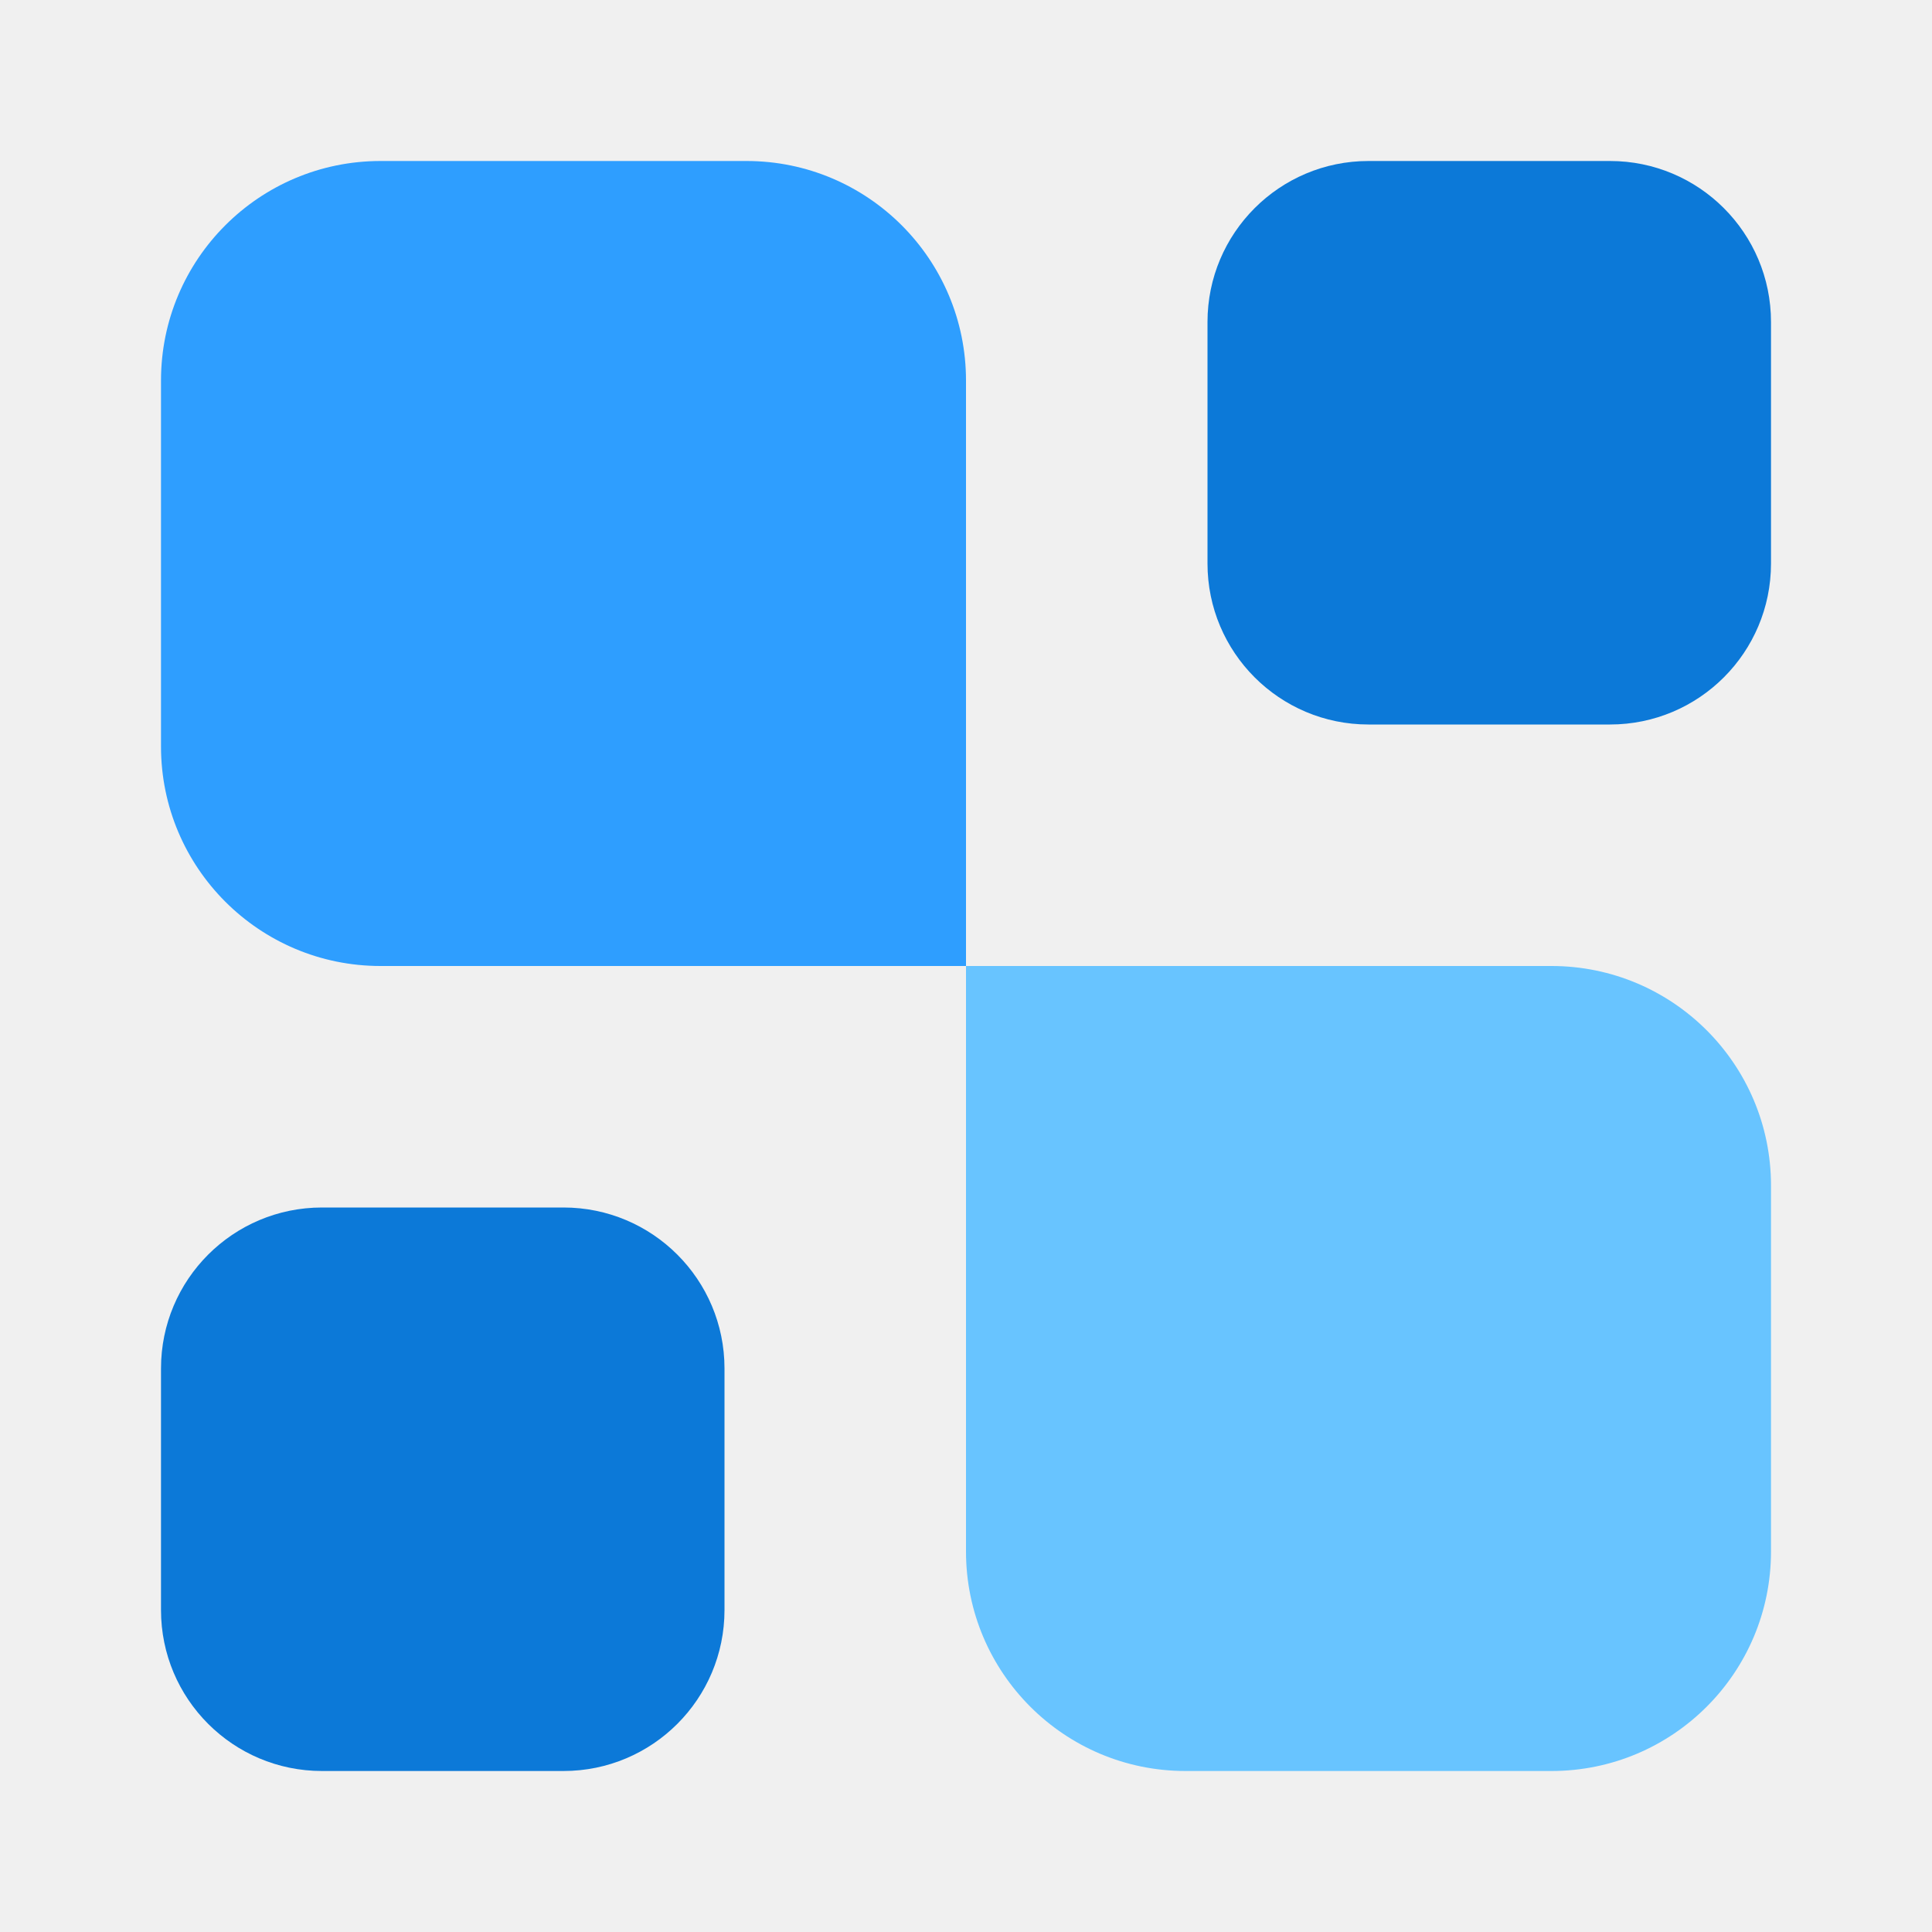
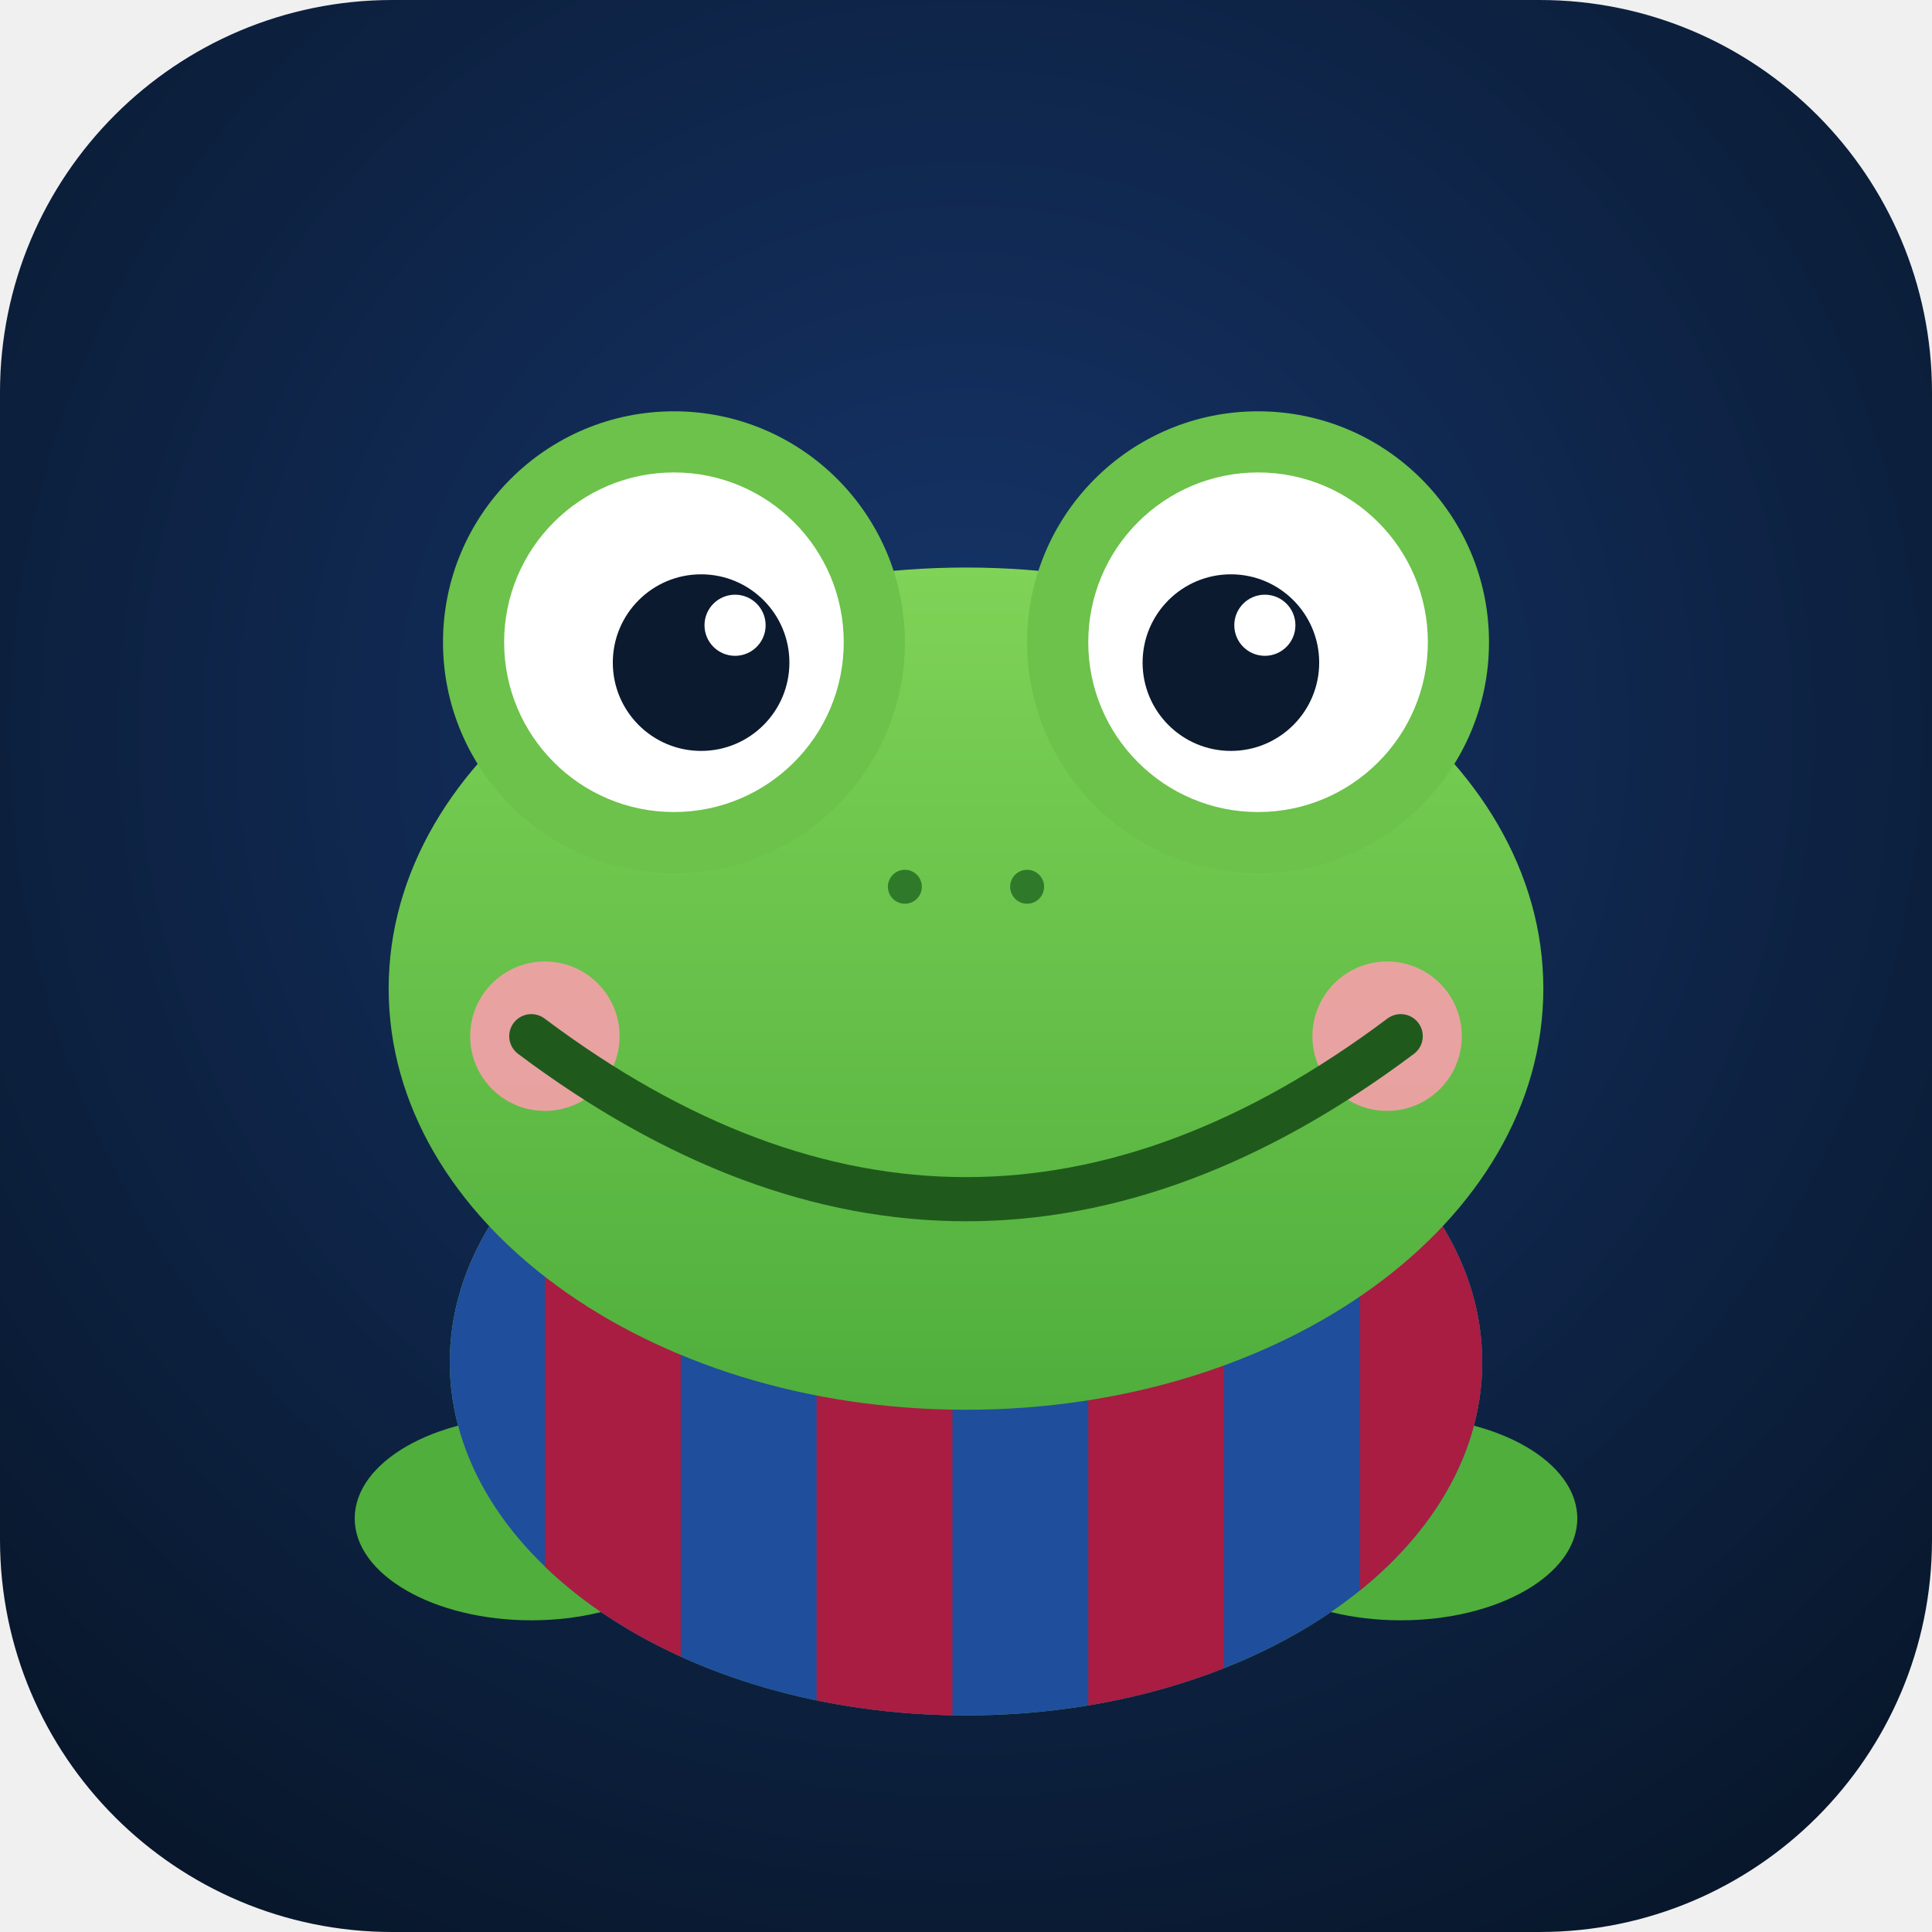
- <svg xmlns="http://www.w3.org/2000/svg" width="24" height="24" viewBox="0 0 24 24" fill="none">
-   <path d="M22 19.273C22 20.779 20.779 22 19.273 22H14.727C13.221 22 12 20.779 12 19.273V12H19.273C20.779 12 22 13.221 22 14.727V19.273Z" fill="#68C4FF" />
-   <path d="M20 2C21.105 2 22 2.895 22 4V7C22 8.105 21.105 9 20 9H17C15.895 9 15 8.105 15 7V4C15 2.895 15.895 2 17 2H20Z" fill="#0C79D8" />
-   <path d="M7 15C8.105 15 9 15.895 9 17V20C9 21.105 8.105 22 7 22H4C2.895 22 2 21.105 2 20V17C2 15.895 2.895 15 4 15H7Z" fill="#0C79D8" />
-   <path d="M12 12H4.727C3.221 12 2 10.779 2 9.273V4.727C2 3.221 3.221 2 4.727 2H9.273C10.779 2 12 3.221 12 4.727V12Z" fill="#2E9EFF" />
+ <svg xmlns="http://www.w3.org/2000/svg" viewBox="0 0 512 512" width="64" height="64">
+   <defs>
+     <radialGradient id="bg" cx="50%" cy="38%" r="75%">
+       <stop offset="0" stop-color="#16356b" />
+       <stop offset="1" stop-color="#071527" />
+     </radialGradient>
+     <linearGradient id="skin" x1="0" y1="0" x2="0" y2="1">
+       <stop offset="0" stop-color="#7fd357" />
+       <stop offset="1" stop-color="#4fae3c" />
+     </linearGradient>
+     <clipPath id="body">
+       <ellipse cx="256" cy="372" rx="152" ry="104" />
+     </clipPath>
+   </defs>
+   <rect width="512" height="512" rx="104" fill="url(#bg)" />
+   <g id="frog" transform="translate(256 262) scale(0.9) translate(-256 -262)">
+     <ellipse cx="128" cy="418" rx="52" ry="30" fill="#4fae3c" />
+     <ellipse cx="384" cy="418" rx="52" ry="30" fill="#4fae3c" />
+     <ellipse cx="256" cy="372" rx="152" ry="104" fill="url(#skin)" />
+     <g clip-path="url(#body)">
+       <rect x="90" y="318" width="332" height="200" fill="#1f4e9c" />
+       <g fill="#a91d43">
+         <rect x="132" y="318" width="40" height="200" />
+         <rect x="212" y="318" width="40" height="200" />
+         <rect x="292" y="318" width="40" height="200" />
+         <rect x="372" y="318" width="40" height="200" />
+       </g>
+     </g>
+     <ellipse cx="256" cy="262" rx="170" ry="124" fill="url(#skin)" />
+     <circle cx="170" cy="160" r="68" fill="#6cc24a" />
+     <circle cx="342" cy="160" r="68" fill="#6cc24a" />
+     <circle cx="170" cy="160" r="50" fill="#ffffff" />
+     <circle cx="342" cy="160" r="50" fill="#ffffff" />
+     <circle cx="178" cy="166" r="26" fill="#0b1a2e" />
+     <circle cx="334" cy="166" r="26" fill="#0b1a2e" />
+     <circle cx="188" cy="155" r="9" fill="#ffffff" />
+     <circle cx="344" cy="155" r="9" fill="#ffffff" />
+     <circle cx="132" cy="276" r="22" fill="#ff9db0" opacity=".85" />
+     <circle cx="380" cy="276" r="22" fill="#ff9db0" opacity=".85" />
+     <circle cx="238" cy="232" r="5" fill="#2f7a2a" />
+     <circle cx="274" cy="232" r="5" fill="#2f7a2a" />
+     <path d="M128 276 Q256 372 384 276" fill="none" stroke="#1f5a1c" stroke-width="13" stroke-linecap="round" />
+   </g>
</svg>
